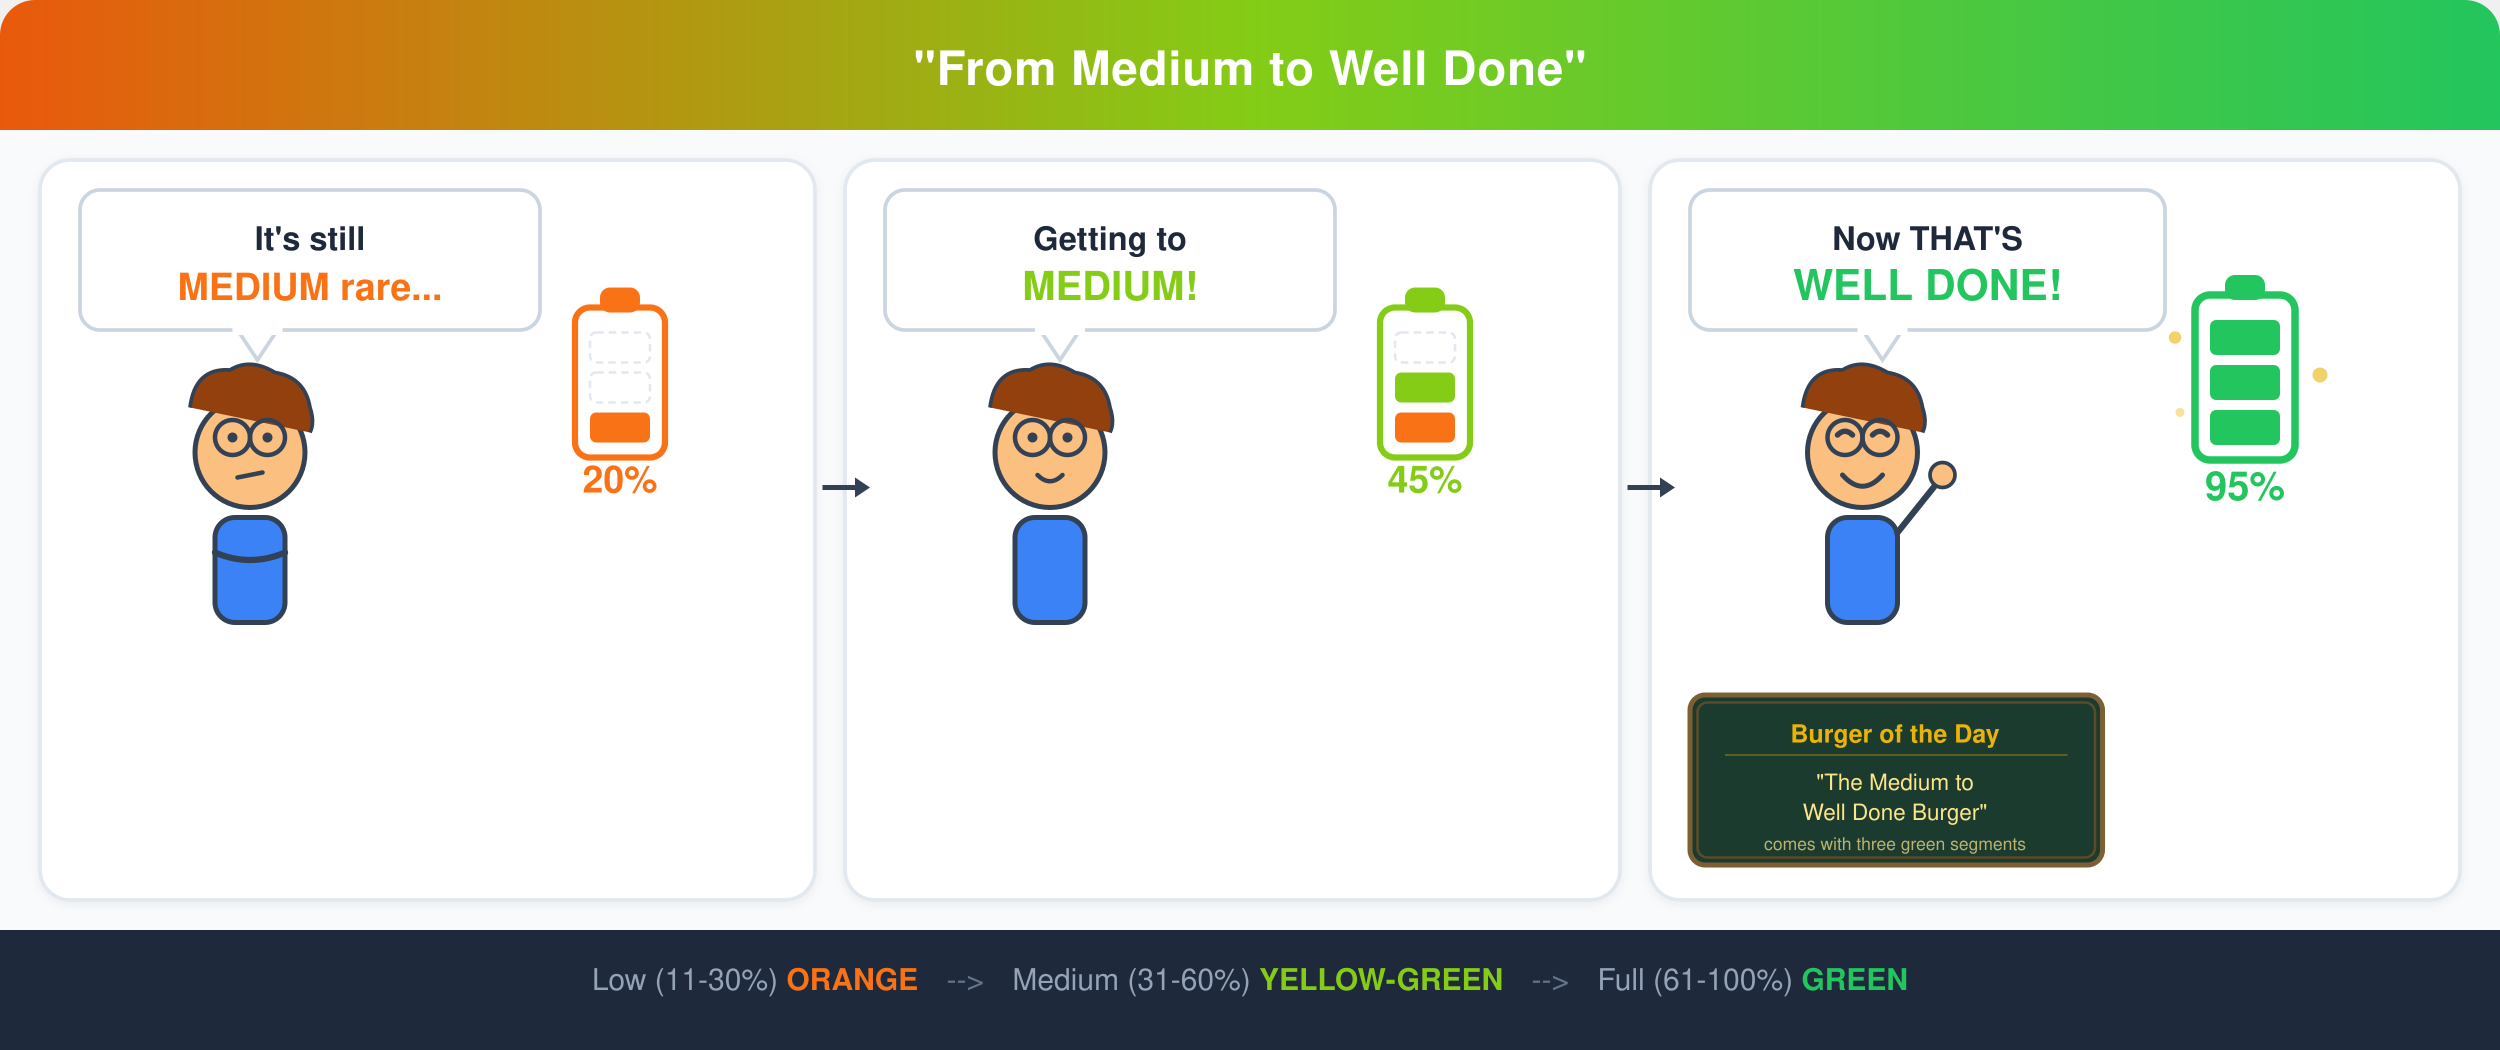
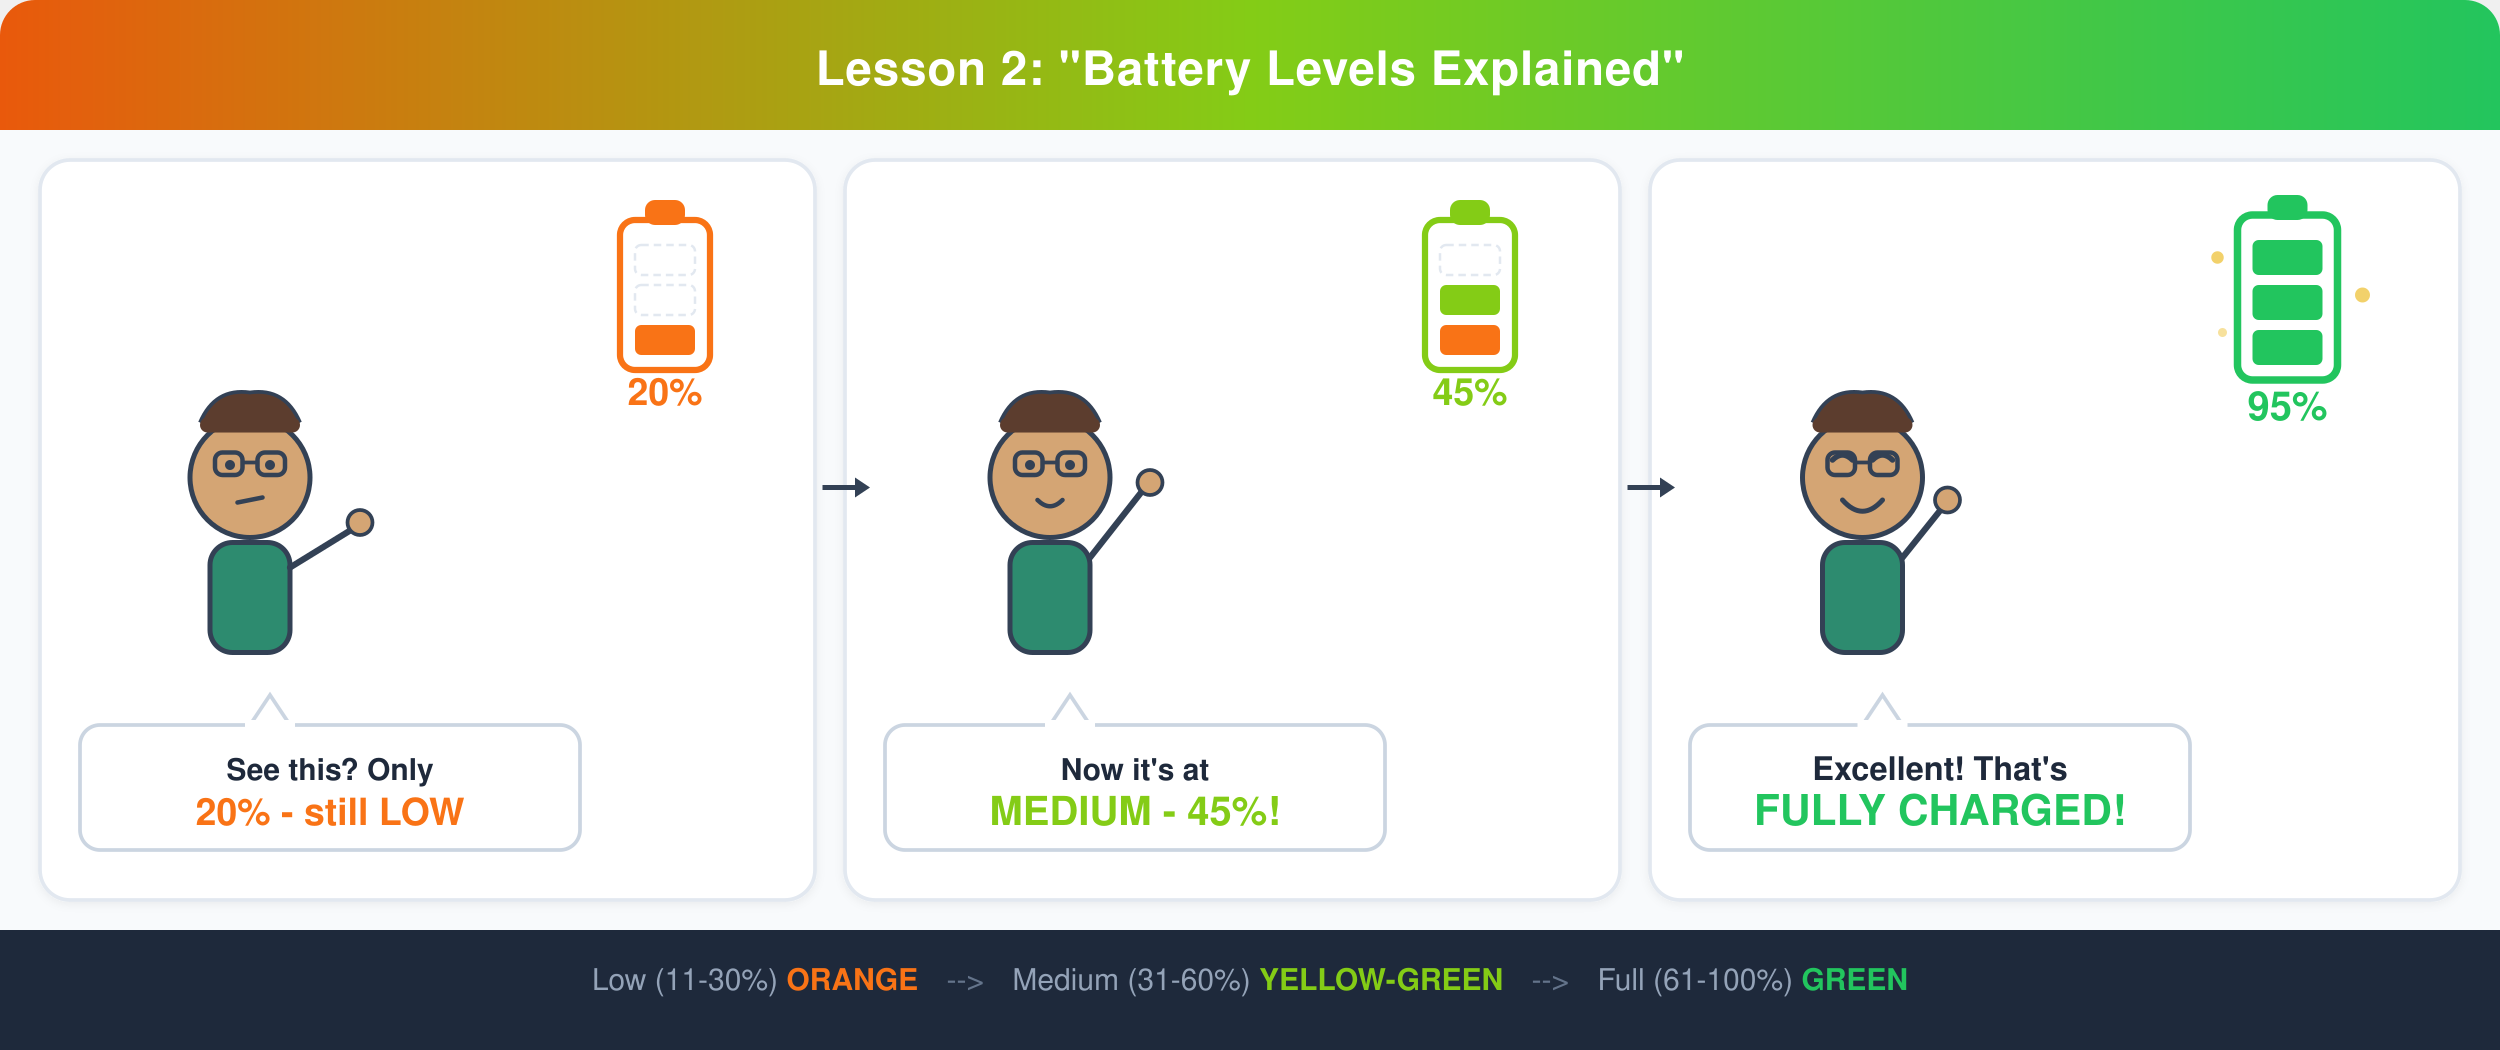
<svg xmlns="http://www.w3.org/2000/svg" viewBox="0 0 1000 420" font-family="'SF Pro Display', -apple-system, system-ui, 'Segoe UI', Helvetica, sans-serif">
  <defs>
    <filter id="panelShadow">
      <feDropShadow dx="0" dy="1" stdDeviation="2" flood-color="#000" flood-opacity="0.06" />
    </filter>
    <clipPath id="titleClip">
      <rect width="1000" height="52" rx="14" />
    </clipPath>
    <linearGradient id="orangeGrad" x1="0" y1="0" x2="1" y2="0">
      <stop offset="0%" stop-color="#EA580C" />
      <stop offset="50%" stop-color="#84CC16" />
      <stop offset="100%" stop-color="#22C55E" />
    </linearGradient>
  </defs>
  <rect width="1000" height="420" rx="14" fill="#F8FAFC" />
  <rect width="1000" height="52" rx="14" fill="url(#orangeGrad)" clip-path="url(#titleClip)" />
  <rect y="28" width="1000" height="24" fill="url(#orangeGrad)" />
-   <text x="500" y="34" text-anchor="middle" fill="white" font-size="19" font-weight="700" letter-spacing="0.3">"From Medium to Well Done"</text>
+   <text x="500" y="34" text-anchor="middle" fill="white" font-size="19" font-weight="700" letter-spacing="0.3">Lesson 2: "Battery Levels Explained"</text>
  <g filter="url(#panelShadow)">
    <rect x="16" y="64" width="310" height="296" rx="12" fill="white" stroke="#E2E8F0" stroke-width="1.5" />
  </g>
-   <g transform="translate(230,115)">
+   <g transform="translate(248,80)">
    <rect x="0" y="8" width="36" height="60" rx="6" fill="none" stroke="#F97316" stroke-width="2.5" />
    <rect x="10" y="0" width="16" height="10" rx="4" fill="#F97316" />
    <rect x="6" y="50" width="24" height="12" rx="2.5" fill="#F97316" />
    <rect x="6" y="34" width="24" height="12" rx="2.5" fill="none" stroke="#E2E8F0" stroke-width="1" stroke-dasharray="3,2" />
    <rect x="6" y="18" width="24" height="12" rx="2.5" fill="none" stroke="#E2E8F0" stroke-width="1" stroke-dasharray="3,2" />
    <text x="18" y="82" text-anchor="middle" fill="#F97316" font-size="15" font-weight="700">20%</text>
  </g>
-   <g transform="translate(100,165)">
-     <rect x="-14" y="42" width="28" height="42" rx="8" fill="#3B82F6" stroke="#334155" stroke-width="2" />
-     <path d="M-14,56 Q0,62 14,56" fill="none" stroke="#334155" stroke-width="2.5" stroke-linecap="round" />
-     <circle cx="0" cy="16" r="22" fill="#FBBF80" stroke="#334155" stroke-width="2" />
-     <path d="M-24,-2 Q-22,-18 -8,-17 Q0,-22 10,-16 Q22,-14 24,-2 Q26,4 24,8" fill="#92400E" stroke="#334155" stroke-width="1.5" />
-     <circle cx="-7" cy="10" r="7" fill="none" stroke="#334155" stroke-width="1.8" />
-     <circle cx="7" cy="10" r="7" fill="none" stroke="#334155" stroke-width="1.8" />
-     <line x1="0" y1="10" x2="0" y2="10" stroke="#334155" stroke-width="2" />
-     <circle cx="-7" cy="10" r="2" fill="#334155" />
-     <circle cx="7" cy="10" r="2" fill="#334155" />
+   <g transform="translate(100,175)">
+     <rect x="-16" y="42" width="32" height="44" rx="9" fill="#2D8B6F" stroke="#334155" stroke-width="2" />
+     <line x1="16" y1="52" x2="42" y2="36" stroke="#334155" stroke-width="2.5" stroke-linecap="round" />
+     <circle cx="44" cy="34" r="5" fill="#D4A574" stroke="#334155" stroke-width="1.5" />
+     <circle cx="0" cy="16" r="24" fill="#D4A574" stroke="#334155" stroke-width="2" />
+     <path d="M-20,-6 Q-14,-20 0,-18 Q14,-20 20,-6" fill="#5C3D2E" stroke="#334155" stroke-width="1.5" />
+     <rect x="-20" y="-8" width="40" height="6" rx="3" fill="#5C3D2E" />
+     <rect x="-14" y="6" width="11" height="9" rx="3" fill="none" stroke="#334155" stroke-width="1.8" />
+     <rect x="3" y="6" width="11" height="9" rx="3" fill="none" stroke="#334155" stroke-width="1.8" />
+     <line x1="-3" y1="10" x2="3" y2="10" stroke="#334155" stroke-width="1.5" />
+     <circle cx="-8" cy="11" r="2" fill="#334155" />
+     <circle cx="8" cy="11" r="2" fill="#334155" />
    <line x1="-5" y1="26" x2="5" y2="24" stroke="#334155" stroke-width="1.8" stroke-linecap="round" />
  </g>
-   <rect x="32" y="76" width="184" height="56" rx="8" fill="white" stroke="#CBD5E1" stroke-width="1.5" />
-   <polygon points="95,132 103,144 111,132" fill="white" stroke="#CBD5E1" stroke-width="1.5" />
-   <rect x="93" y="130" width="20" height="4" fill="white" />
-   <text x="124" y="100" text-anchor="middle" fill="#1E293B" font-size="13" font-weight="600">It's still</text>
-   <text x="124" y="120" text-anchor="middle" fill="#F97316" font-size="15" font-weight="800">MEDIUM rare...</text>
+   <rect x="32" y="290" width="200" height="50" rx="8" fill="white" stroke="#CBD5E1" stroke-width="1.5" />
+   <polygon points="100,290 108,278 116,290" fill="white" stroke="#CBD5E1" stroke-width="1.5" />
+   <rect x="98" y="288" width="20" height="4" fill="white" />
+   <text x="132" y="312" text-anchor="middle" fill="#1E293B" font-size="12" font-weight="600">See this? Only</text>
+   <text x="132" y="330" text-anchor="middle" fill="#F97316" font-size="15" font-weight="800">20% - still LOW</text>
  <g filter="url(#panelShadow)">
    <rect x="338" y="64" width="310" height="296" rx="12" fill="white" stroke="#E2E8F0" stroke-width="1.5" />
  </g>
-   <g transform="translate(552,115)">
+   <g transform="translate(334,195)">
+     <line x1="-5" y1="0" x2="8" y2="0" stroke="#334155" stroke-width="2" />
+     <polygon points="8,-4 14,0 8,4" fill="#334155" />
+   </g>
+   <g transform="translate(570,80)">
    <rect x="0" y="8" width="36" height="60" rx="6" fill="none" stroke="#84CC16" stroke-width="2.5" />
    <rect x="10" y="0" width="16" height="10" rx="4" fill="#84CC16" />
    <rect x="6" y="50" width="24" height="12" rx="2.5" fill="#F97316" />
    <rect x="6" y="34" width="24" height="12" rx="2.5" fill="#84CC16" />
    <rect x="6" y="18" width="24" height="12" rx="2.5" fill="none" stroke="#E2E8F0" stroke-width="1" stroke-dasharray="3,2" />
    <text x="18" y="82" text-anchor="middle" fill="#84CC16" font-size="15" font-weight="700">45%</text>
  </g>
-   <g transform="translate(334,195)">
-     <line x1="-5" y1="0" x2="8" y2="0" stroke="#334155" stroke-width="2" />
-     <polygon points="8,-4 14,0 8,4" fill="#334155" />
-   </g>
-   <g transform="translate(420,165)">
-     <rect x="-14" y="42" width="28" height="42" rx="8" fill="#3B82F6" stroke="#334155" stroke-width="2" />
-     <circle cx="0" cy="16" r="22" fill="#FBBF80" stroke="#334155" stroke-width="2" />
-     <path d="M-24,-2 Q-22,-18 -8,-17 Q0,-22 10,-16 Q22,-14 24,-2 Q26,4 24,8" fill="#92400E" stroke="#334155" stroke-width="1.5" />
-     <circle cx="-7" cy="10" r="7" fill="none" stroke="#334155" stroke-width="1.8" />
-     <circle cx="7" cy="10" r="7" fill="none" stroke="#334155" stroke-width="1.8" />
-     <circle cx="-7" cy="10" r="2" fill="#334155" />
-     <circle cx="7" cy="10" r="2" fill="#334155" />
+   <g transform="translate(420,175)">
+     <rect x="-16" y="42" width="32" height="44" rx="9" fill="#2D8B6F" stroke="#334155" stroke-width="2" />
+     <line x1="16" y1="48" x2="38" y2="20" stroke="#334155" stroke-width="2.5" stroke-linecap="round" />
+     <circle cx="40" cy="18" r="5" fill="#D4A574" stroke="#334155" stroke-width="1.5" />
+     <circle cx="0" cy="16" r="24" fill="#D4A574" stroke="#334155" stroke-width="2" />
+     <path d="M-20,-6 Q-14,-20 0,-18 Q14,-20 20,-6" fill="#5C3D2E" stroke="#334155" stroke-width="1.5" />
+     <rect x="-20" y="-8" width="40" height="6" rx="3" fill="#5C3D2E" />
+     <rect x="-14" y="6" width="11" height="9" rx="3" fill="none" stroke="#334155" stroke-width="1.8" />
+     <rect x="3" y="6" width="11" height="9" rx="3" fill="none" stroke="#334155" stroke-width="1.8" />
+     <line x1="-3" y1="10" x2="3" y2="10" stroke="#334155" stroke-width="1.5" />
+     <circle cx="-8" cy="11" r="2" fill="#334155" />
+     <circle cx="8" cy="11" r="2" fill="#334155" />
    <path d="M-5,25 Q0,30 5,25" fill="none" stroke="#334155" stroke-width="1.8" stroke-linecap="round" />
  </g>
-   <rect x="354" y="76" width="180" height="56" rx="8" fill="white" stroke="#CBD5E1" stroke-width="1.5" />
-   <polygon points="416,132 424,144 432,132" fill="white" stroke="#CBD5E1" stroke-width="1.5" />
-   <rect x="414" y="130" width="20" height="4" fill="white" />
-   <text x="444" y="100" text-anchor="middle" fill="#1E293B" font-size="13" font-weight="600">Getting to</text>
-   <text x="444" y="120" text-anchor="middle" fill="#84CC16" font-size="16" font-weight="800">MEDIUM!</text>
+   <rect x="354" y="290" width="200" height="50" rx="8" fill="white" stroke="#CBD5E1" stroke-width="1.5" />
+   <polygon points="420,290 428,278 436,290" fill="white" stroke="#CBD5E1" stroke-width="1.5" />
+   <rect x="418" y="288" width="20" height="4" fill="white" />
+   <text x="454" y="312" text-anchor="middle" fill="#1E293B" font-size="12" font-weight="600">Now it's at</text>
+   <text x="454" y="330" text-anchor="middle" fill="#84CC16" font-size="16" font-weight="800">MEDIUM - 45%!</text>
  <g filter="url(#panelShadow)">
    <rect x="660" y="64" width="324" height="296" rx="12" fill="white" stroke="#E2E8F0" stroke-width="1.5" />
  </g>
  <g transform="translate(656,195)">
    <line x1="-5" y1="0" x2="8" y2="0" stroke="#334155" stroke-width="2" />
    <polygon points="8,-4 14,0 8,4" fill="#334155" />
  </g>
-   <g transform="translate(878,110)">
+   <g transform="translate(895,78)">
    <rect x="0" y="8" width="40" height="66" rx="6" fill="none" stroke="#22C55E" stroke-width="3" />
    <rect x="12" y="0" width="16" height="10" rx="4" fill="#22C55E" />
    <rect x="6" y="54" width="28" height="14" rx="2.5" fill="#22C55E" />
    <rect x="6" y="36" width="28" height="14" rx="2.5" fill="#22C55E" />
    <rect x="6" y="18" width="28" height="14" rx="2.5" fill="#22C55E" />
    <circle cx="-8" cy="25" r="2.5" fill="#EAB308" opacity="0.6" />
    <circle cx="50" cy="40" r="3" fill="#EAB308" opacity="0.6" />
    <circle cx="-6" cy="55" r="1.8" fill="#EAB308" opacity="0.4" />
    <text x="20" y="90" text-anchor="middle" fill="#22C55E" font-size="16" font-weight="700">95%</text>
  </g>
-   <g transform="translate(745,165)">
-     <rect x="-14" y="42" width="28" height="42" rx="8" fill="#3B82F6" stroke="#334155" stroke-width="2" />
-     <line x1="14" y1="48" x2="30" y2="28" stroke="#334155" stroke-width="2.5" stroke-linecap="round" />
-     <circle cx="32" cy="25" r="5" fill="#FBBF80" stroke="#334155" stroke-width="1.5" />
-     <circle cx="0" cy="16" r="22" fill="#FBBF80" stroke="#334155" stroke-width="2" />
-     <path d="M-24,-2 Q-22,-18 -8,-17 Q0,-22 10,-16 Q22,-14 24,-2 Q26,4 24,8" fill="#92400E" stroke="#334155" stroke-width="1.5" />
-     <circle cx="-7" cy="10" r="7" fill="none" stroke="#334155" stroke-width="1.8" />
-     <circle cx="7" cy="10" r="7" fill="none" stroke="#334155" stroke-width="1.8" />
-     <path d="M-10,9 Q-7,6 -4,9" fill="none" stroke="#334155" stroke-width="2.2" stroke-linecap="round" />
-     <path d="M4,9 Q7,6 10,9" fill="none" stroke="#334155" stroke-width="2.2" stroke-linecap="round" />
+   <g transform="translate(745,175)">
+     <rect x="-16" y="42" width="32" height="44" rx="9" fill="#2D8B6F" stroke="#334155" stroke-width="2" />
+     <line x1="16" y1="48" x2="32" y2="28" stroke="#334155" stroke-width="2.5" stroke-linecap="round" />
+     <circle cx="34" cy="25" r="5" fill="#D4A574" stroke="#334155" stroke-width="1.5" />
+     <circle cx="0" cy="16" r="24" fill="#D4A574" stroke="#334155" stroke-width="2" />
+     <path d="M-20,-6 Q-14,-20 0,-18 Q14,-20 20,-6" fill="#5C3D2E" stroke="#334155" stroke-width="1.5" />
+     <rect x="-20" y="-8" width="40" height="6" rx="3" fill="#5C3D2E" />
+     <rect x="-14" y="6" width="11" height="9" rx="3" fill="none" stroke="#334155" stroke-width="1.8" />
+     <rect x="3" y="6" width="11" height="9" rx="3" fill="none" stroke="#334155" stroke-width="1.8" />
+     <line x1="-3" y1="10" x2="3" y2="10" stroke="#334155" stroke-width="1.5" />
+     <path d="M-12,9 Q-8,5 -4,9" fill="none" stroke="#334155" stroke-width="2.2" stroke-linecap="round" />
+     <path d="M4,9 Q8,5 12,9" fill="none" stroke="#334155" stroke-width="2.2" stroke-linecap="round" />
    <path d="M-8,25 Q0,34 8,25" fill="none" stroke="#334155" stroke-width="2" stroke-linecap="round" />
  </g>
-   <rect x="676" y="76" width="190" height="56" rx="8" fill="white" stroke="#CBD5E1" stroke-width="1.5" />
-   <polygon points="745,132 753,144 761,132" fill="white" stroke="#CBD5E1" stroke-width="1.5" />
-   <rect x="743" y="130" width="20" height="4" fill="white" />
-   <text x="771" y="100" text-anchor="middle" fill="#1E293B" font-size="13" font-weight="600">Now THAT'S</text>
-   <text x="771" y="120" text-anchor="middle" fill="#22C55E" font-size="17" font-weight="800">WELL DONE!</text>
-   <g transform="translate(676,278)">
-     <rect x="0" y="0" width="165" height="68" rx="6" fill="#1B3B2E" stroke="#7C6033" stroke-width="2" />
-     <rect x="3" y="3" width="159" height="62" rx="4" fill="none" stroke="#5C4A28" stroke-width="1" />
-     <text x="82" y="19" text-anchor="middle" fill="#EAB308" font-size="10" font-weight="700">Burger of the Day</text>
-     <line x1="14" y1="24" x2="151" y2="24" stroke="#EAB308" stroke-width="0.5" opacity="0.5" />
-     <text x="82" y="38" text-anchor="middle" fill="#FDE68A" font-size="9">"The Medium to</text>
-     <text x="82" y="50" text-anchor="middle" fill="#FDE68A" font-size="9">Well Done Burger"</text>
-     <text x="82" y="62" text-anchor="middle" fill="#FDE68A" font-size="7" opacity="0.7">comes with three green segments</text>
-   </g>
+   <rect x="676" y="290" width="200" height="50" rx="8" fill="white" stroke="#CBD5E1" stroke-width="1.5" />
+   <polygon points="745,290 753,278 761,290" fill="white" stroke="#CBD5E1" stroke-width="1.5" />
+   <rect x="743" y="288" width="20" height="4" fill="white" />
+   <text x="776" y="312" text-anchor="middle" fill="#1E293B" font-size="13" font-weight="600">Excellent! That's</text>
+   <text x="776" y="330" text-anchor="middle" fill="#22C55E" font-size="17" font-weight="800">FULLY CHARGED!</text>
  <rect y="372" width="1000" height="48" rx="0" fill="#1E293B" />
  <rect y="406" width="1000" height="14" rx="14" fill="#1E293B" />
  <text x="500" y="396" text-anchor="middle" fill="#94A3B8" font-size="12" font-weight="500">
    Low (11-30%) <tspan fill="#F97316" font-weight="700">ORANGE</tspan>
    <tspan fill="#64748B" dx="8">--&gt;</tspan>
    <tspan fill="#94A3B8" dx="8">Medium (31-60%)</tspan>
    <tspan fill="#84CC16" font-weight="700"> YELLOW-GREEN</tspan>
    <tspan fill="#64748B" dx="8">--&gt;</tspan>
    <tspan fill="#94A3B8" dx="8">Full (61-100%)</tspan>
    <tspan fill="#22C55E" font-weight="700"> GREEN</tspan>
  </text>
</svg>
